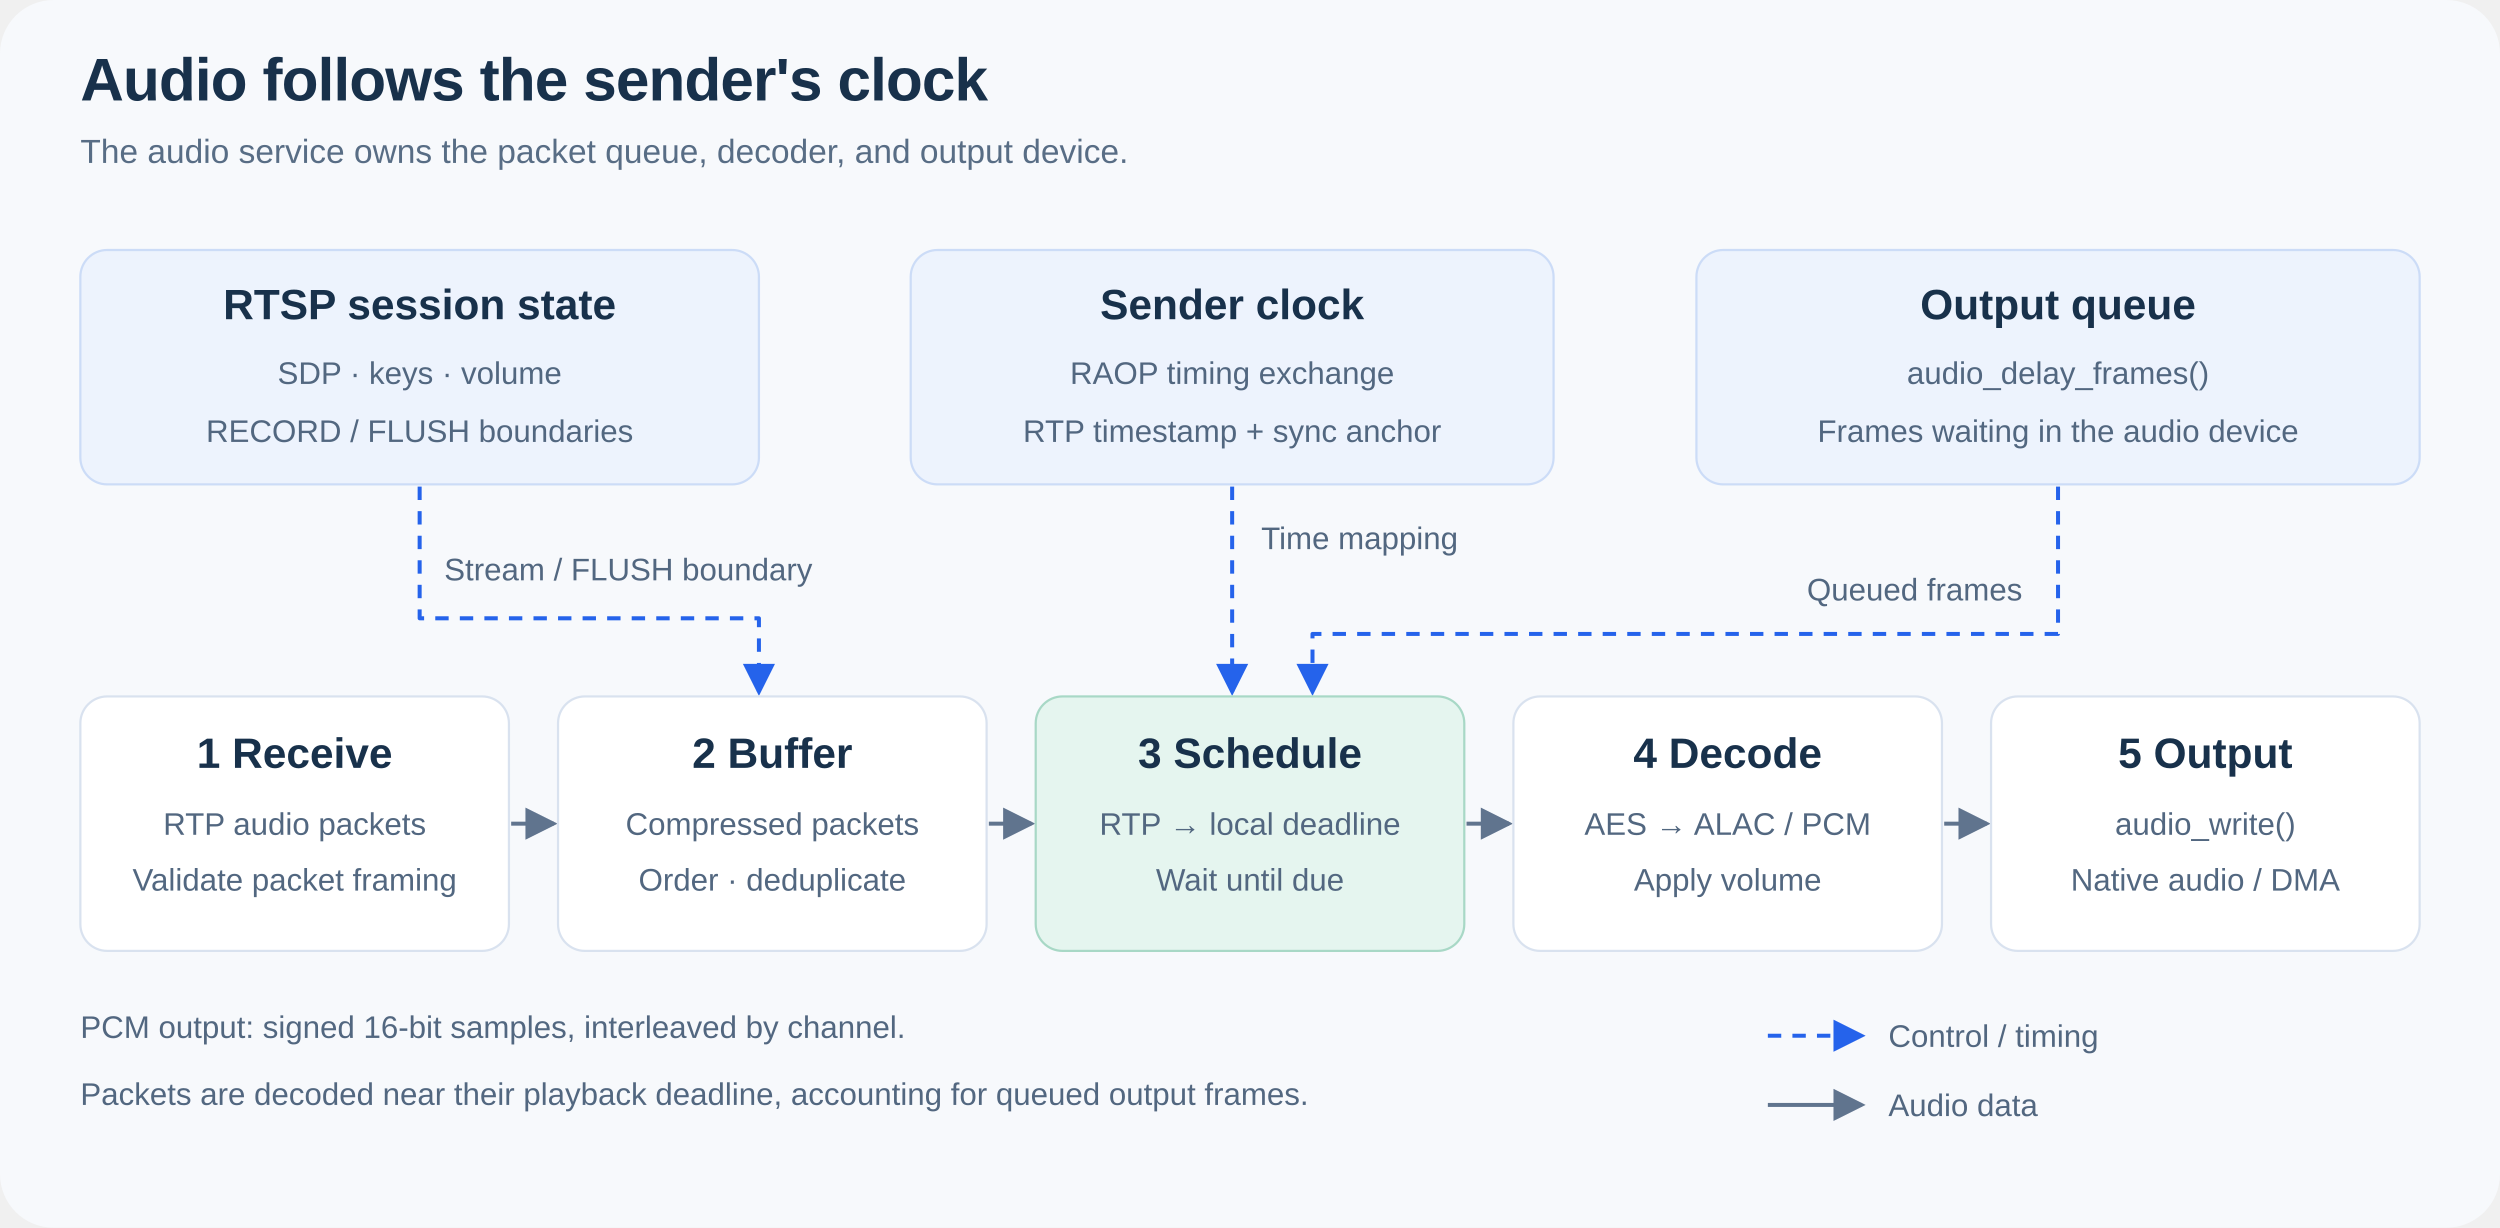
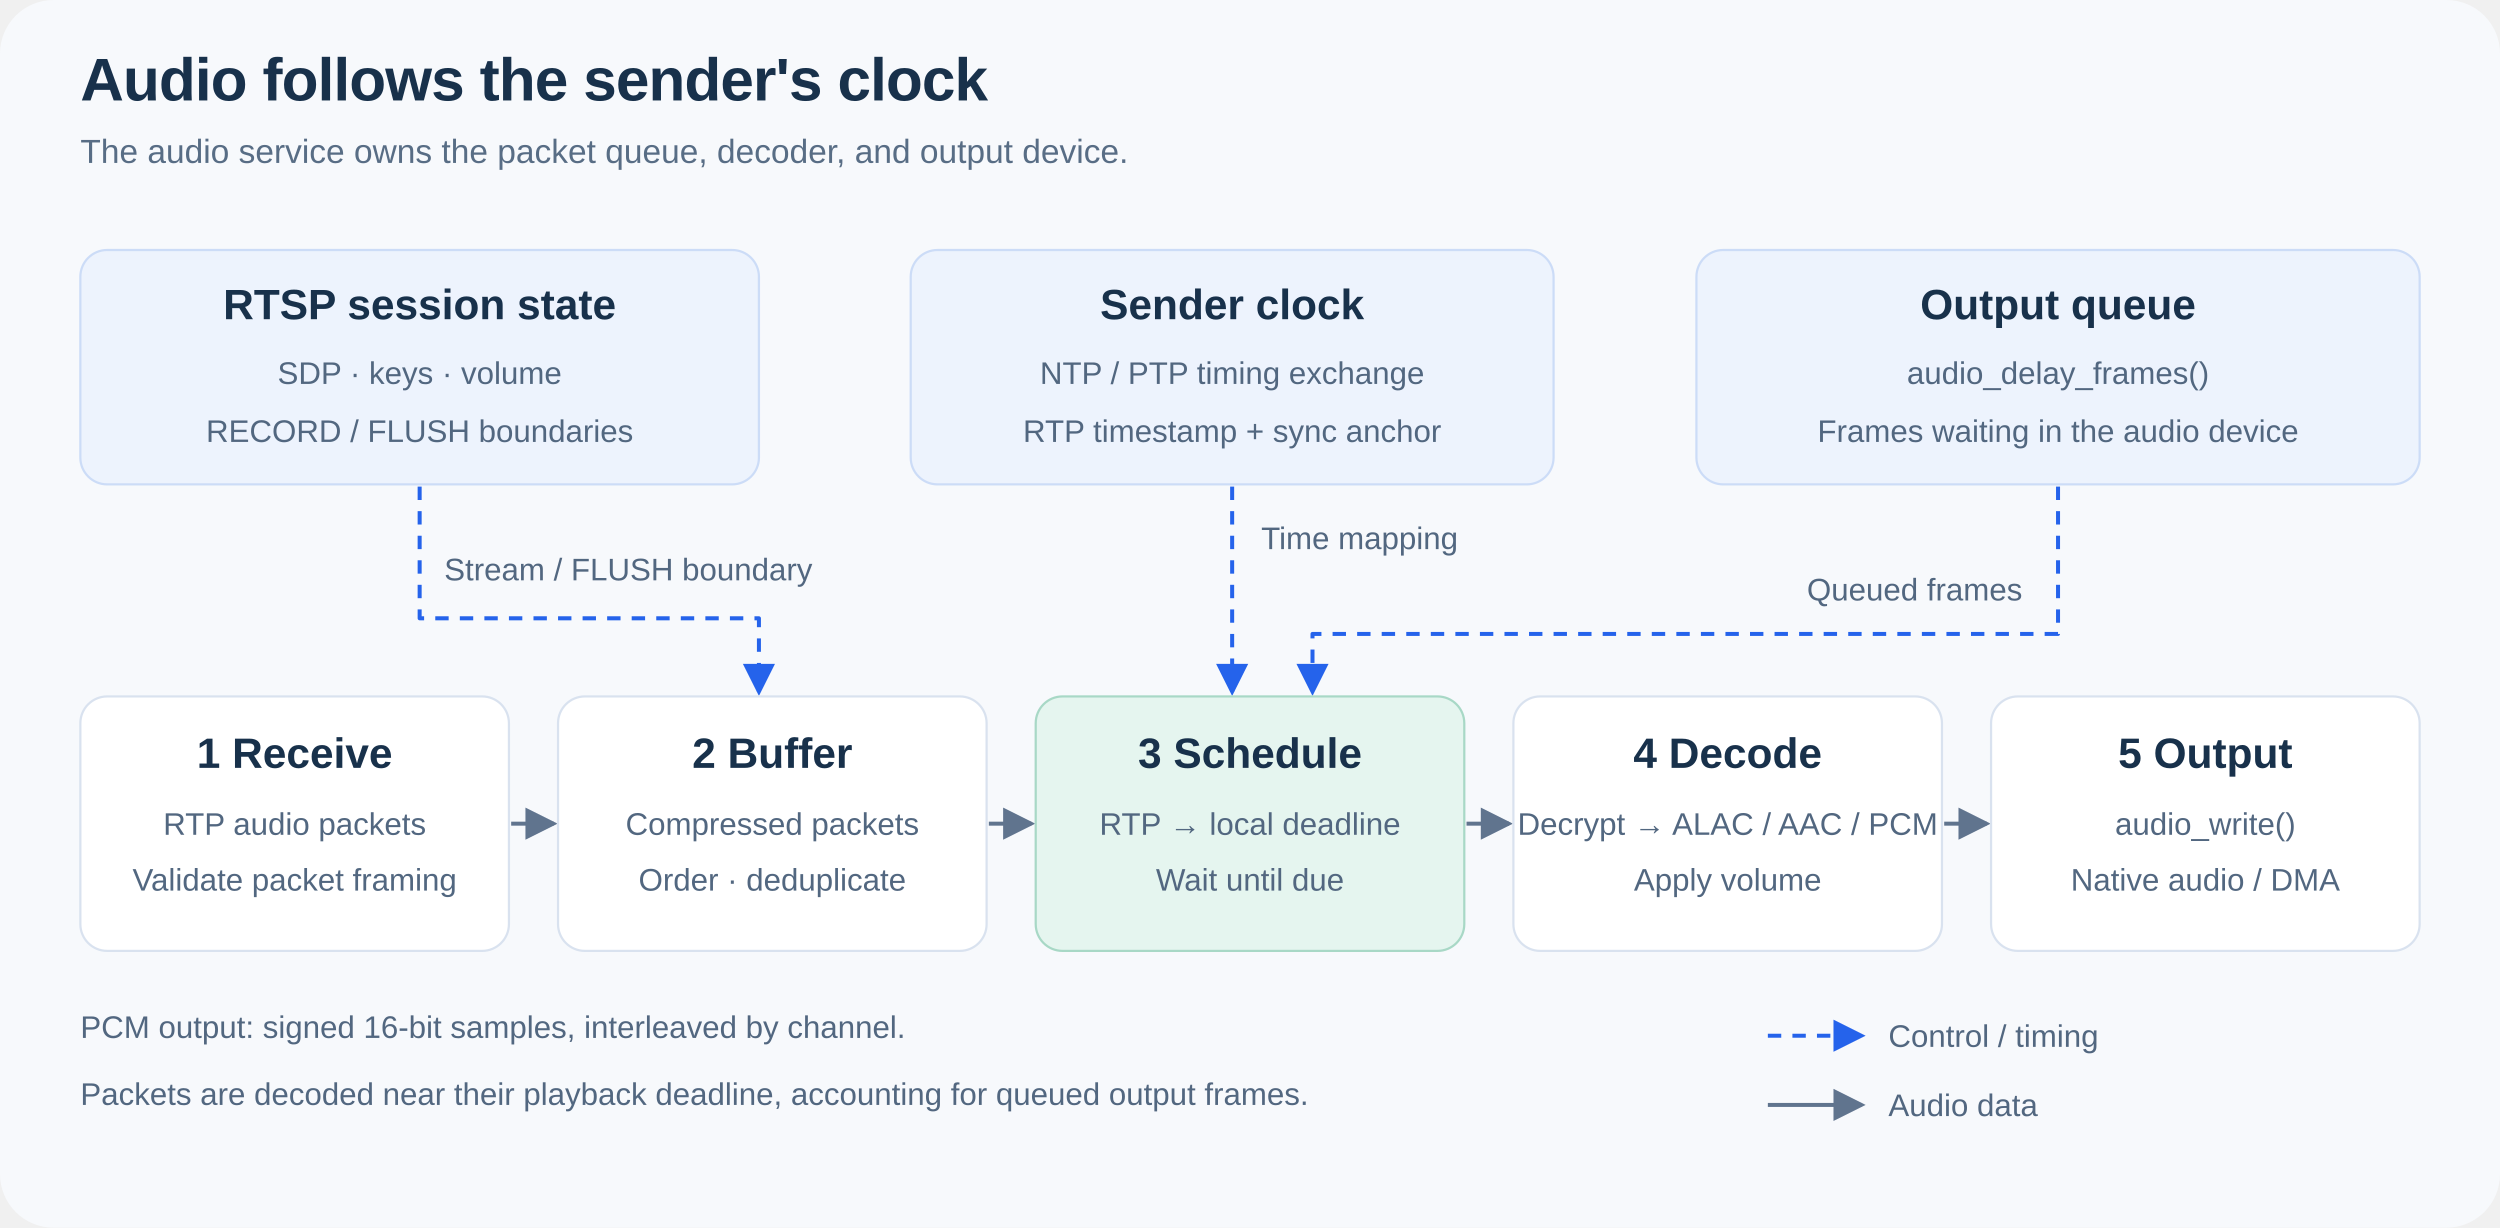
<svg xmlns="http://www.w3.org/2000/svg" width="1120" height="550" viewBox="0 0 1120 550" role="img" aria-labelledby="title description">
  <defs>
    <marker id="arrow" markerWidth="8" markerHeight="8" refX="7" refY="4" orient="auto-start-reverse">
      <path d="M0 0 L8 4 L0 8 Z" fill="#60748e" />
    </marker>
    <marker id="blue" markerWidth="8" markerHeight="8" refX="7" refY="4" orient="auto">
      <path d="M0 0 L8 4 L0 8 Z" fill="#2563eb" />
    </marker>
  </defs>
  <style>text{font-family:Arial,Helvetica,sans-serif;fill:#18314b} .title{font-size:27px;font-weight:700;letter-spacing:-.4px} .subtitle{font-size:15px;fill:#586d85} .label{font-size:12px;font-weight:700;letter-spacing:1.5px;fill:#506886} .heading{font-size:19px;font-weight:700} .body{font-size:14px;fill:#526780} .code{font-family:Consolas,monospace;font-size:13px;fill:#23558c}</style>
  <rect width="1120" height="550" rx="24" fill="#f7f9fc" />
  <text x="36" y="45" class="title" text-anchor="start">Audio follows the sender's clock</text>
  <text x="36" y="73" class="subtitle" text-anchor="start">The audio service owns the packet queue, decoder, and output device.</text>
  <rect x="36" y="112" width="304" height="105" rx="12" fill="#edf3fd" stroke="#ccdcf7" />
  <text x="188" y="143" class="heading" text-anchor="middle">RTSP session state</text>
  <text x="188" y="172" class="body" text-anchor="middle">SDP · keys · volume</text>
  <text x="188" y="198" class="body" text-anchor="middle">RECORD / FLUSH boundaries</text>
  <rect x="408" y="112" width="288" height="105" rx="12" fill="#edf3fd" stroke="#ccdcf7" />
  <text x="552" y="143" class="heading" text-anchor="middle">Sender clock</text>
-   <text x="552" y="172" class="body" text-anchor="middle">RAOP timing exchange</text>
+   <text x="552" y="172" class="body" text-anchor="middle">NTP / PTP timing exchange</text>
  <text x="552" y="198" class="body" text-anchor="middle">RTP timestamp + sync anchor</text>
  <rect x="760" y="112" width="324" height="105" rx="12" fill="#edf3fd" stroke="#ccdcf7" />
  <text x="922" y="143" class="heading" text-anchor="middle">Output queue</text>
  <text x="922" y="172" class="body" text-anchor="middle">audio_delay_frames()</text>
  <text x="922" y="198" class="body" text-anchor="middle">Frames waiting in the audio device</text>
  <path d="M188 218 V277 H340 V310" fill="none" stroke="#2563eb" stroke-width="1.8" stroke-linejoin="round" stroke-dasharray="6 5" marker-end="url(#blue)" />
  <text x="199" y="260" class="body" text-anchor="start">Stream / FLUSH boundary</text>
  <path d="M552 218 V310" fill="none" stroke="#2563eb" stroke-width="1.8" stroke-linejoin="round" stroke-dasharray="6 5" marker-end="url(#blue)" />
  <text x="565" y="246" class="body" text-anchor="start">Time mapping</text>
  <path d="M922 218 V284 H588 V310" fill="none" stroke="#2563eb" stroke-width="1.8" stroke-linejoin="round" stroke-dasharray="6 5" marker-end="url(#blue)" />
  <text x="906" y="269" class="body" text-anchor="end">Queued frames</text>
  <rect x="36" y="312" width="192" height="114" rx="12" fill="#fff" stroke="#d9e2ef" />
  <text x="132" y="344" class="heading" text-anchor="middle">1  Receive</text>
  <text x="132" y="374" class="body" text-anchor="middle">RTP audio packets</text>
  <text x="132" y="399" class="body" text-anchor="middle">Validate packet framing</text>
  <path d="M229 369 H248" fill="none" stroke="#60748e" stroke-width="1.8" stroke-linejoin="round" marker-end="url(#arrow)" />
  <rect x="250" y="312" width="192" height="114" rx="12" fill="#fff" stroke="#d9e2ef" />
  <text x="346" y="344" class="heading" text-anchor="middle">2  Buffer</text>
  <text x="346" y="374" class="body" text-anchor="middle">Compressed packets</text>
  <text x="346" y="399" class="body" text-anchor="middle">Order · deduplicate</text>
  <path d="M443 369 H462" fill="none" stroke="#60748e" stroke-width="1.8" stroke-linejoin="round" marker-end="url(#arrow)" />
  <rect x="464" y="312" width="192" height="114" rx="12" fill="#e5f5ef" stroke="#a8d8c6" />
  <text x="560" y="344" class="heading" text-anchor="middle">3  Schedule</text>
  <text x="560" y="374" class="body" text-anchor="middle">RTP → local deadline</text>
  <text x="560" y="399" class="body" text-anchor="middle">Wait until due</text>
  <path d="M657 369 H676" fill="none" stroke="#60748e" stroke-width="1.8" stroke-linejoin="round" marker-end="url(#arrow)" />
  <rect x="678" y="312" width="192" height="114" rx="12" fill="#fff" stroke="#d9e2ef" />
  <text x="774" y="344" class="heading" text-anchor="middle">4  Decode</text>
-   <text x="774" y="374" class="body" text-anchor="middle">AES → ALAC / PCM</text>
+   <text x="774" y="374" class="body" text-anchor="middle">Decrypt → ALAC / AAC / PCM</text>
  <text x="774" y="399" class="body" text-anchor="middle">Apply volume</text>
  <path d="M871 369 H890" fill="none" stroke="#60748e" stroke-width="1.8" stroke-linejoin="round" marker-end="url(#arrow)" />
  <rect x="892" y="312" width="192" height="114" rx="12" fill="#fff" stroke="#d9e2ef" />
  <text x="988" y="344" class="heading" text-anchor="middle">5  Output</text>
  <text x="988" y="374" class="body" text-anchor="middle">audio_write()</text>
  <text x="988" y="399" class="body" text-anchor="middle">Native audio / DMA</text>
  <text x="36" y="465" class="body" text-anchor="start">PCM output: signed 16-bit samples, interleaved by channel.</text>
  <text x="36" y="495" class="body" text-anchor="start">Packets are decoded near their playback deadline, accounting for queued output frames.</text>
  <path d="M792 464 H834" fill="none" stroke="#2563eb" stroke-width="1.8" stroke-linejoin="round" stroke-dasharray="6 5" marker-end="url(#blue)" />
  <text x="846" y="469" class="body" text-anchor="start">Control / timing</text>
  <path d="M792 495 H834" fill="none" stroke="#60748e" stroke-width="1.8" stroke-linejoin="round" marker-end="url(#arrow)" />
  <text x="846" y="500" class="body" text-anchor="start">Audio data</text>
</svg>
